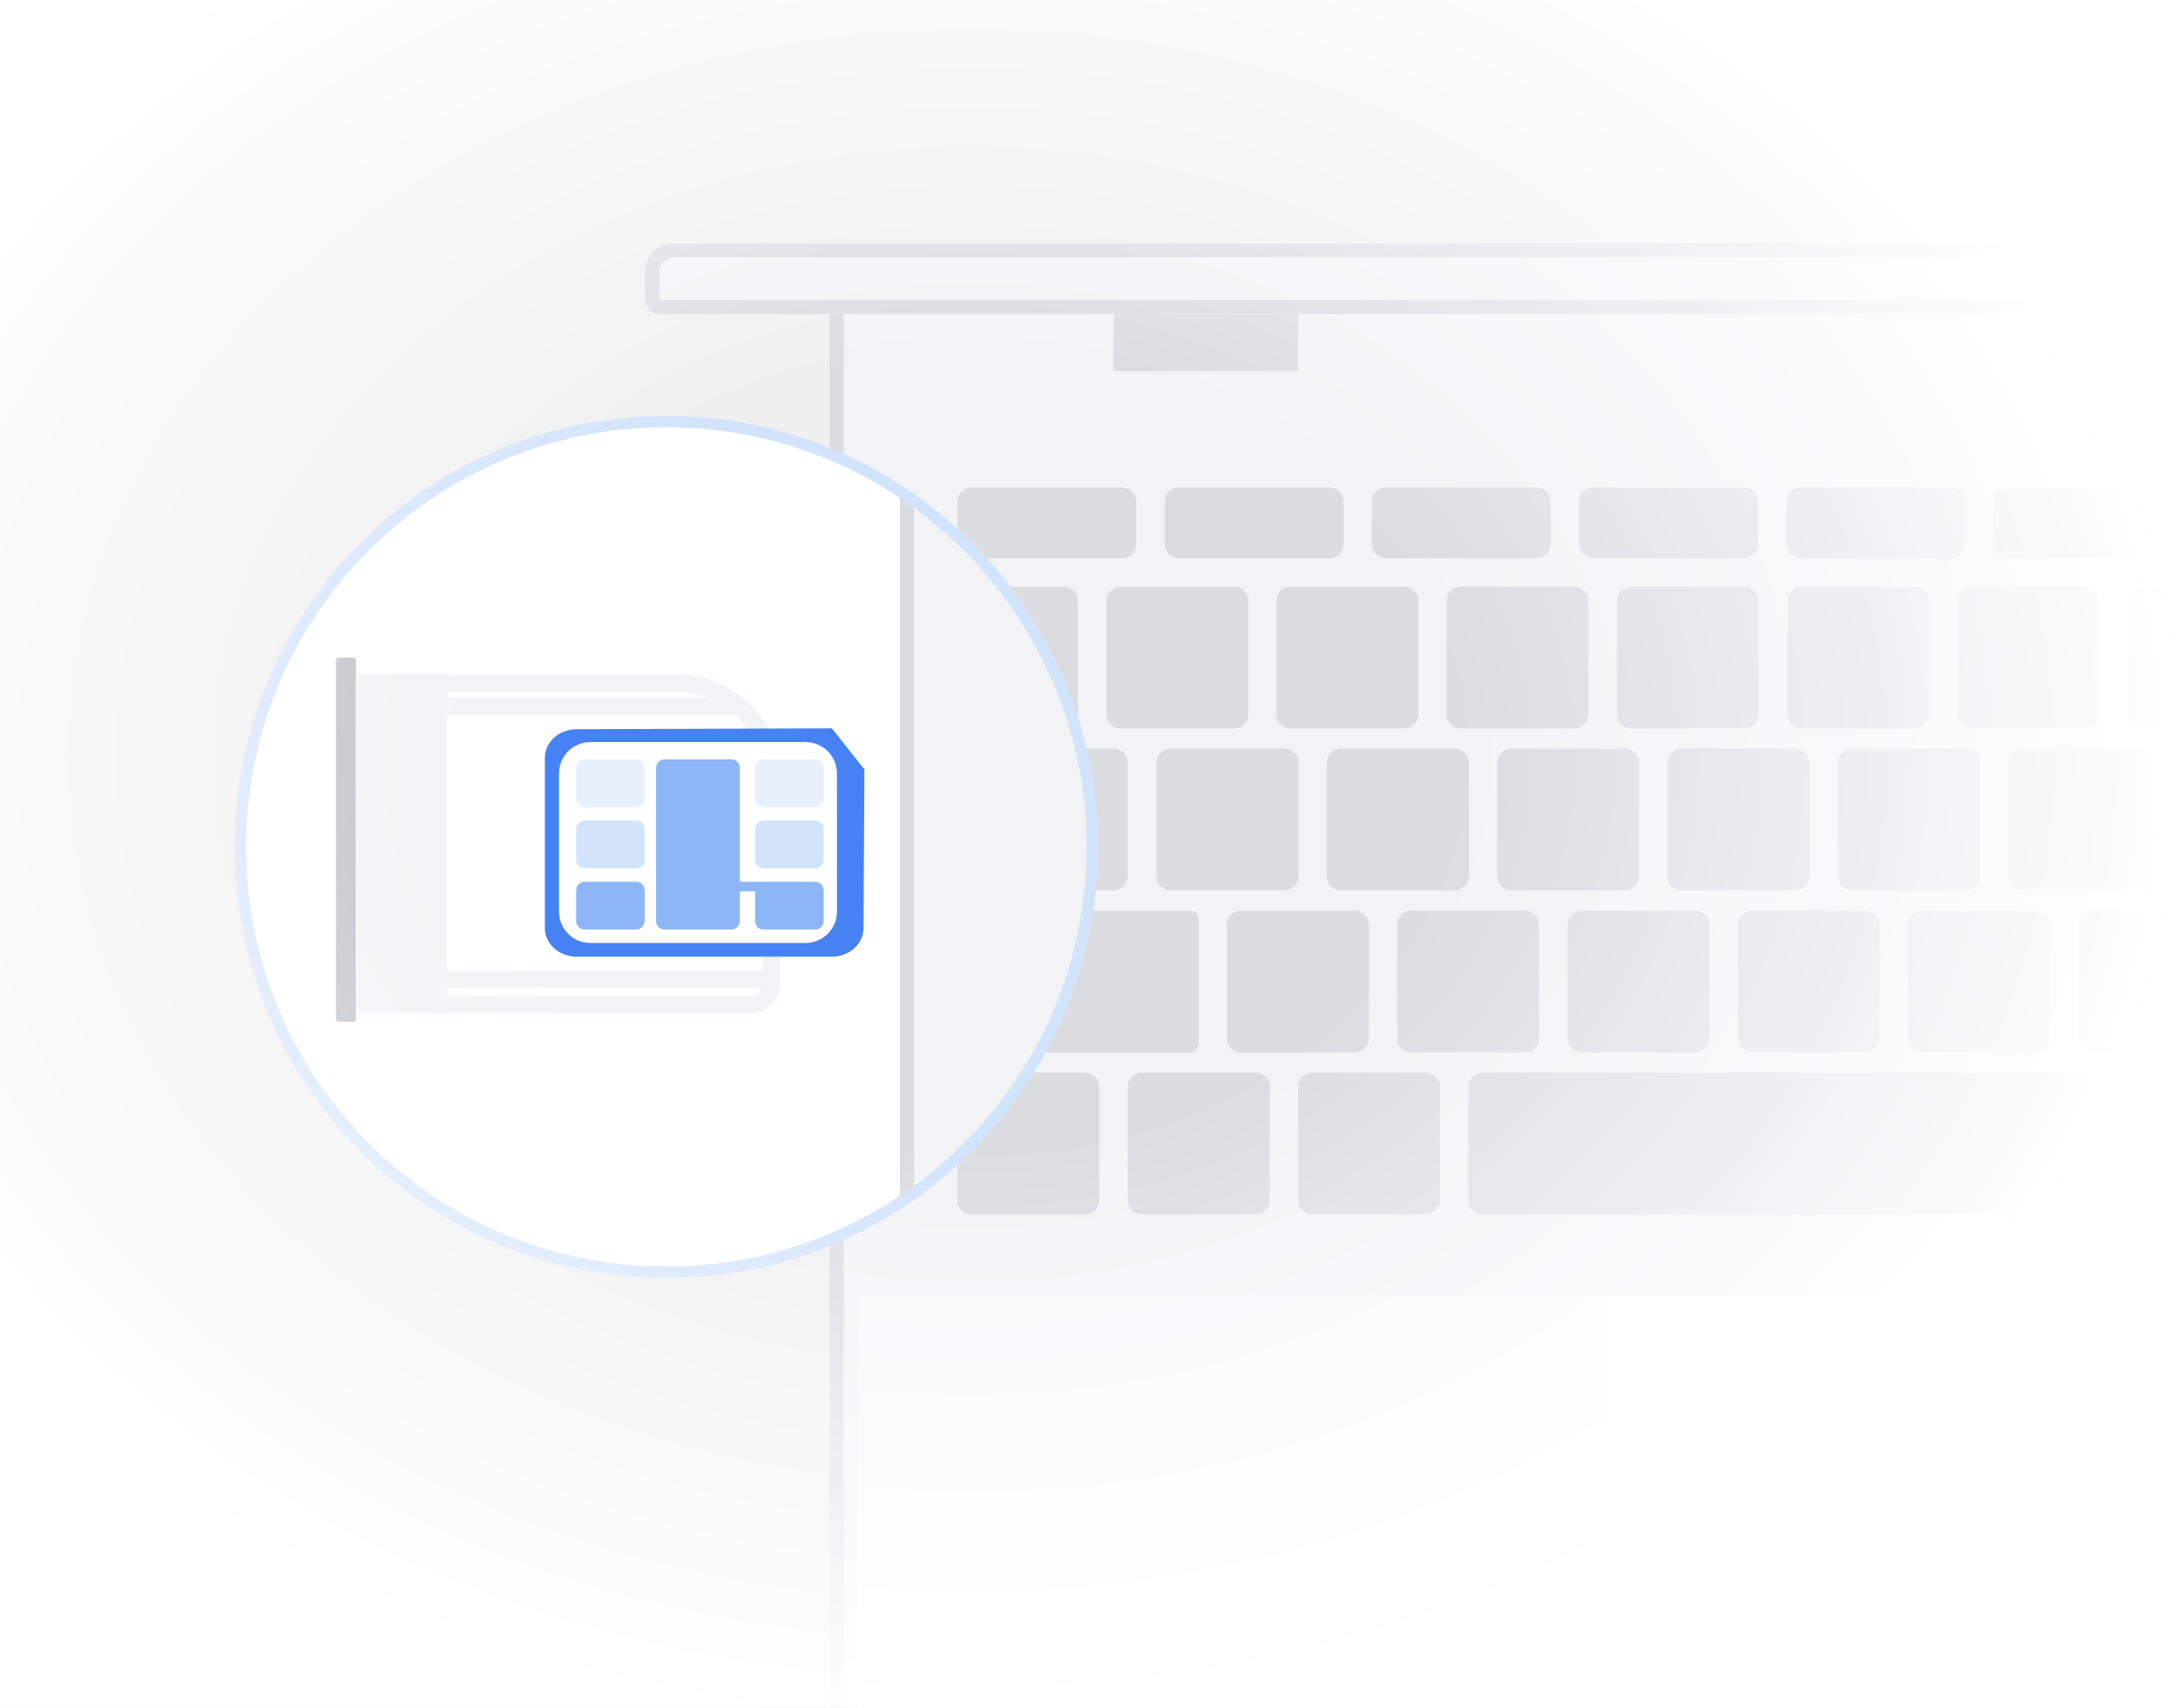
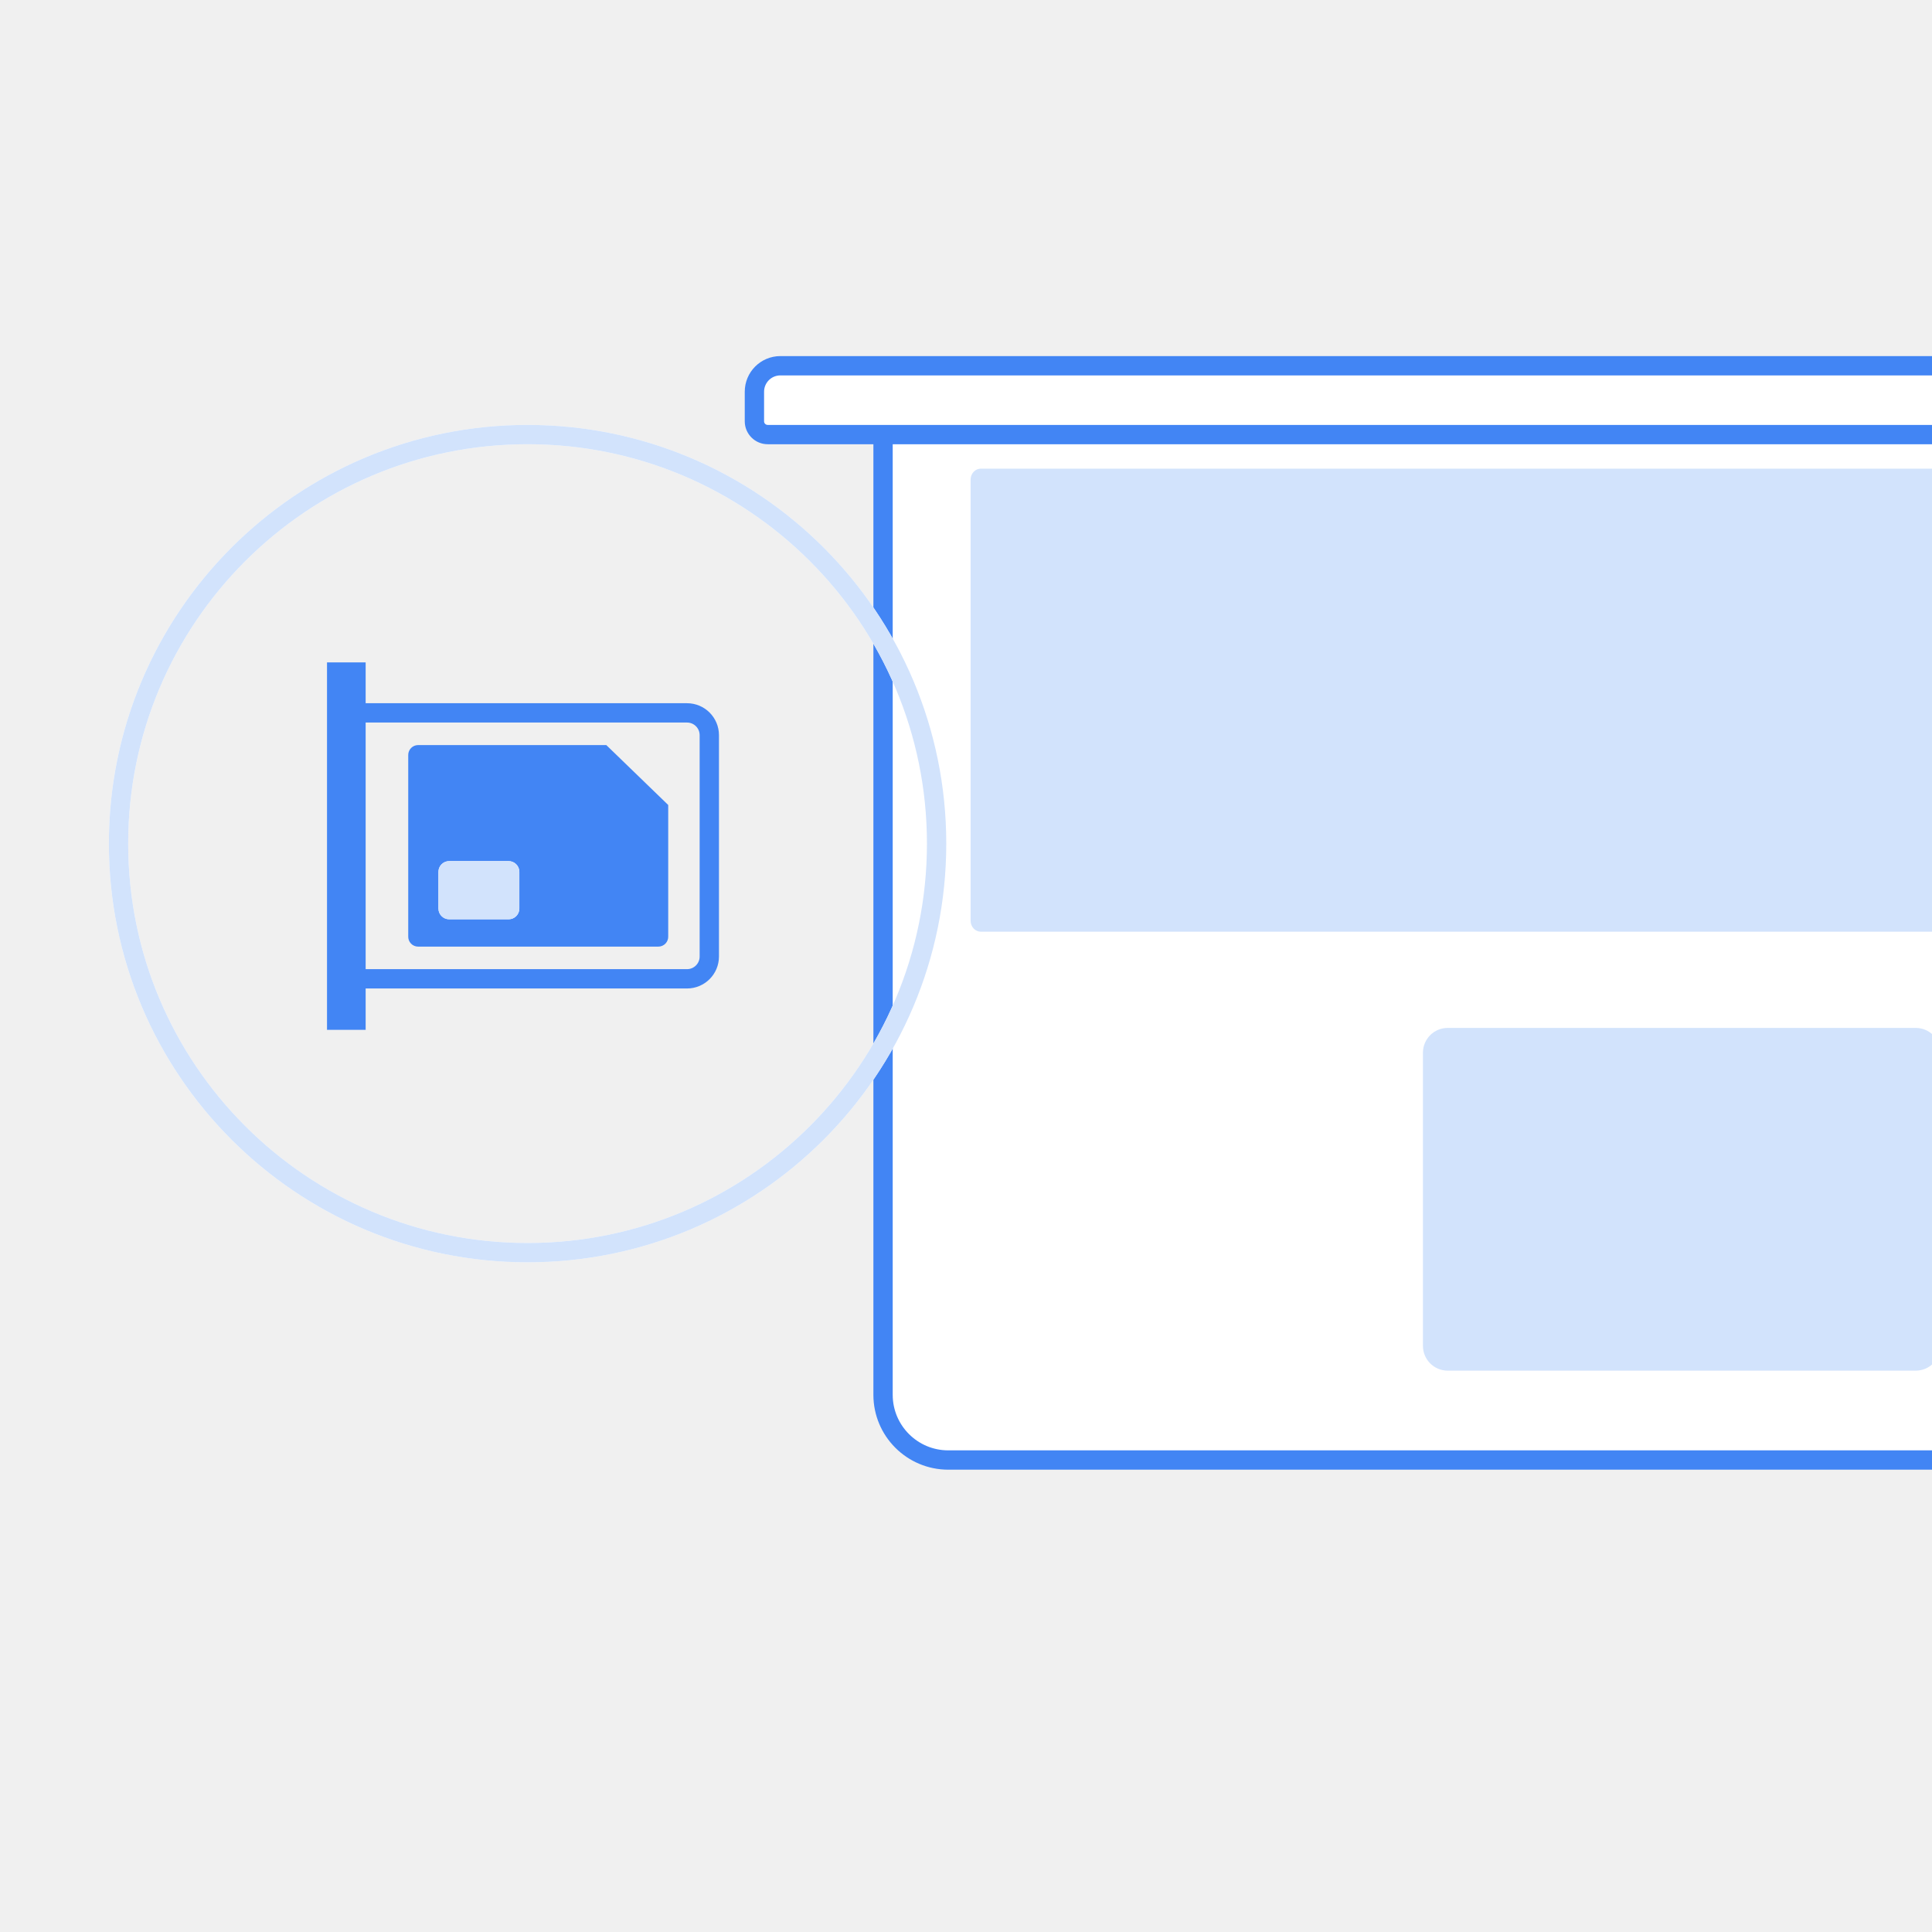
- <svg xmlns="http://www.w3.org/2000/svg" xmlns:xlink="http://www.w3.org/1999/xlink" width="765" height="600" viewBox="0 0 765 600">
+ <svg xmlns="http://www.w3.org/2000/svg" width="200" height="200" viewBox="0 0 200 200" fill="none">
+   <g clip-path="url(#clip0_21_24311)">
+     <path d="M250.017 151.141H98.165a6.753 6.753 0 0 1-6.752-6.752V40.862h165.419v103.465a6.764 6.764 0 0 1-1.978 4.837 6.748 6.748 0 0 1-4.837 1.977v0z" fill="#fff" stroke="#4285F4" stroke-width="2" stroke-linecap="round" stroke-linejoin="round" />
+     <path d="M149.866 141.888h48.45a2.562 2.562 0 0 0 2.563-2.563v-30.351a2.563 2.563 0 0 0-2.563-2.564h-48.45a2.563 2.563 0 0 0-2.563 2.564v30.351a2.562 2.562 0 0 0 2.563 2.563z" fill="#D2E3FC" />
+     <path d="M268.71 44.987H79.473a1.375 1.375 0 0 1-1.376-1.375V40.55a2.688 2.688 0 0 1 2.688-2.688h186.612a2.688 2.688 0 0 1 2.688 2.688v3.063a1.375 1.375 0 0 1-1.375 1.375v0z" fill="#fff" stroke="#4285F4" stroke-width="2" stroke-linecap="round" stroke-linejoin="round" />
+     <path d="M246.641 48.515h-145.1c-.587 0-1.063.505-1.063 1.127v45.68c0 .622.476 1.127 1.063 1.127h145.1c.587 0 1.063-.505 1.063-1.127v-45.68c0-.622-.476-1.127-1.063-1.127z" fill="#D2E3FC" />
+     <path d="M68.147 97.994H43.285a1.025 1.025 0 0 1-1.025-1.077V78.155a1.025 1.025 0 0 1 1.025-1.025h19.48l6.408 6.202v13.585a1.024 1.024 0 0 1-1.026 1.077z" fill="#4285F4" />
+     <path d="M52.65 89.142H46.5c-.615 0-1.113.498-1.113 1.113v3.796c0 .614.498 1.113 1.113 1.113h6.15c.615 0 1.113-.499 1.113-1.113v-3.796c0-.615-.498-1.113-1.113-1.113z" fill="#fff" />
+     <path d="M52.65 89.142H46.5c-.615 0-1.113.498-1.113 1.113v3.796c0 .614.498 1.113 1.113 1.113h6.15c.615 0 1.113-.499 1.113-1.113v-3.796c0-.615-.498-1.113-1.113-1.113z" fill="#D2E3FC" />
+     <path d="M35.852 70.568v34.038" stroke="#4285F4" stroke-width="4" stroke-linecap="square" stroke-linejoin="round" />
+     <path d="M35.852 73.797H71.12a2.307 2.307 0 0 1 2.307 2.307V99.02a2.307 2.307 0 0 1-2.307 2.307H35.85" stroke="#4285F4" stroke-width="2" stroke-linejoin="round" />
+     <path d="M54.614 129.674c23.386 0 42.343-18.958 42.343-42.343 0-23.386-18.957-42.344-42.343-42.344-23.385 0-42.343 18.958-42.343 42.344 0 23.385 18.958 42.343 42.343 42.343z" stroke="#fff" stroke-width="2" stroke-linecap="round" stroke-linejoin="round" />
+     <path d="M54.614 129.674c23.386 0 42.343-18.958 42.343-42.343 0-23.386-18.957-42.344-42.343-42.344-23.385 0-42.343 18.958-42.343 42.344 0 23.385 18.958 42.343 42.343 42.343z" stroke="#D2E3FC" stroke-width="2" stroke-linecap="round" stroke-linejoin="round" />
+   </g>
  <defs>
-     <path id="a" d="M0 701h1208.616V.431H0z" />
-     <path d="M0 149.31c0 82.453 66.934 149.294 149.5 149.294 82.564 0 149.5-66.841 149.5-149.294C299 66.855 232.064.016 149.5.016 66.934.016 0 66.856 0 149.31z" id="c" />
-     <path d="M0 149.31c0 82.453 66.934 149.294 149.5 149.294 82.564 0 149.5-66.841 149.5-149.294C299 66.855 232.064.016 149.5.016 66.934.016 0 66.856 0 149.31z" id="e" />
-     <radialGradient cx="44.652%" cy="44.352%" fx="44.652%" fy="44.352%" r="70.569%" gradientTransform="matrix(.78431 0 0 .80737 .096 .085)" id="g">
-       <stop stop-color="#FFF" stop-opacity="0" offset="0%" />
-       <stop stop-color="#FFF" stop-opacity="0" offset="40.031%" />
-       <stop stop-color="#FFF" offset="100%" />
-     </radialGradient>
+     <clipPath id="clip0_21_24311">
+       <path fill="#fff" d="M0 0h200v200H0z" />
+     </clipPath>
  </defs>
-   <g fill="none" fill-rule="evenodd">
-     <g transform="translate(82 85)">
-       <path d="M234.321 550.883c-12.371 0-22.435-10.058-22.435-22.417v-510.6h802.677v510.6c0 12.36-10.064 22.417-22.435 22.417H234.32z" fill="#F1F3F4" />
-       <path d="M1017.055 15.375H209.394v513.091c0 13.756 11.162 24.908 24.927 24.908h757.807c13.765 0 24.927-11.152 24.927-24.908V15.376zm-4.985 4.982v508.11c0 10.986-8.947 19.925-19.942 19.925H234.32c-10.995 0-19.942-8.94-19.942-19.926V20.356h797.69z" fill="#DADCE0" />
-       <path d="M219.365 370.305h787.72v158.161c0 8.254-6.699 14.945-14.957 14.945H234.32c-8.258 0-14.956-6.69-14.956-14.945V370.305z" fill="#F8F9FA" />
-       <mask id="b" fill="#fff">
-         <use xlink:href="#a" />
-       </mask>
-       <path fill="#FFF" mask="url(#b)" d="M482.354 543.411h261.742V370.305H482.354z" />
-       <path d="M149.567 22.847a2.494 2.494 0 0 1-2.493-2.49v-9.963c0-4.12 3.355-7.473 7.478-7.473h917.345c4.123 0 7.478 3.353 7.478 7.473v9.963a2.494 2.494 0 0 1-2.493 2.49H149.567z" fill="#F1F3F4" mask="url(#b)" />
-       <path d="M1071.897.43H154.552c-5.506 0-9.97 4.462-9.97 9.964v9.963a4.985 4.985 0 0 0 4.985 4.981h927.315a4.985 4.985 0 0 0 4.986-4.981v-9.963c0-5.502-4.465-9.963-9.971-9.963m0 4.981a4.989 4.989 0 0 1 4.985 4.982v9.963H149.567v-9.963a4.989 4.989 0 0 1 4.985-4.982h917.345M299.153 341.661H259.27c-2.745 0-4.986-2.241-4.986-4.981v-39.852c0-2.74 2.241-4.981 4.986-4.981h39.884c2.743 0 4.986 2.241 4.986 4.981v39.852c0 2.74-2.243 4.981-4.986 4.981m-41.67-106.739h78.324a3.218 3.218 0 0 1 3.21 3.208v43.399a3.218 3.218 0 0 1-3.21 3.208h-78.324a3.218 3.218 0 0 1-3.21-3.208V238.13a3.218 3.218 0 0 1 3.21-3.208M358.98 341.661h-39.884c-2.745 0-4.986-2.241-4.986-4.981v-39.852c0-2.74 2.241-4.981 4.986-4.981h39.884c2.742 0 4.986 2.241 4.986 4.981v39.852c0 2.74-2.244 4.981-4.986 4.981m59.827 0h-39.884c-2.745 0-4.986-2.241-4.986-4.981v-39.852c0-2.74 2.241-4.981 4.986-4.981h39.884c2.742 0 4.986 2.241 4.986 4.981v39.852c0 2.74-2.244 4.981-4.986 4.981m234.249-106.739h39.884c2.742 0 4.986 2.242 4.986 4.982v39.851c0 2.74-2.244 4.982-4.986 4.982h-39.884c-2.745 0-4.986-2.242-4.986-4.982v-39.851c0-2.74 2.241-4.982 4.986-4.982m-59.827 0h39.884c2.742 0 4.986 2.242 4.986 4.982v39.851c0 2.74-2.244 4.982-4.986 4.982H593.23c-2.745 0-4.986-2.242-4.986-4.982v-39.851c0-2.74 2.241-4.982 4.986-4.982m-59.828 0h39.885c2.742 0 4.985 2.242 4.985 4.982v39.851c0 2.74-2.243 4.982-4.985 4.982h-39.885c-2.744 0-4.985-2.242-4.985-4.982v-39.851c0-2.74 2.24-4.982 4.985-4.982m-59.827 0h39.885c2.742 0 4.985 2.242 4.985 4.982v39.851c0 2.74-2.243 4.982-4.985 4.982h-39.885c-2.744 0-4.985-2.242-4.985-4.982v-39.851c0-2.74 2.24-4.982 4.985-4.982m-59.827 0h39.885c2.742 0 4.986 2.242 4.986 4.982v39.851c0 2.74-2.244 4.982-4.986 4.982h-39.885c-2.744 0-4.985-2.242-4.985-4.982v-39.851c0-2.74 2.24-4.982 4.985-4.982m-59.826 0h39.884c2.742 0 4.986 2.242 4.986 4.982v39.851c0 2.74-2.244 4.982-4.986 4.982h-39.884c-2.745 0-4.986-2.242-4.986-4.982v-39.851c0-2.74 2.241-4.982 4.986-4.982m-94.663-56.923h49.856c2.742 0 4.985 2.242 4.985 4.981v39.852c0 2.74-2.243 4.982-4.985 4.982h-49.856c-2.745 0-4.986-2.242-4.986-4.982V182.98c0-2.74 2.241-4.981 4.986-4.981m369.076 0h39.884c2.742 0 4.986 2.242 4.986 4.981v39.852c0 2.74-2.244 4.982-4.986 4.982h-39.884c-2.742 0-4.986-2.242-4.986-4.982V182.98c0-2.74 2.244-4.981 4.986-4.981m-59.827 0h39.884c2.743 0 4.986 2.242 4.986 4.981v39.852c0 2.74-2.243 4.982-4.986 4.982h-39.884c-2.742 0-4.986-2.242-4.986-4.982V182.98c0-2.74 2.244-4.981 4.986-4.981m-59.827 0h39.885c2.742 0 4.985 2.242 4.985 4.981v39.852c0 2.74-2.243 4.982-4.985 4.982H508.68c-2.742 0-4.985-2.242-4.985-4.982V182.98c0-2.74 2.243-4.981 4.985-4.981m-59.826 0h39.885c2.742 0 4.985 2.242 4.985 4.981v39.852c0 2.74-2.243 4.982-4.985 4.982h-39.885c-2.742 0-4.985-2.242-4.985-4.982V182.98c0-2.74 2.243-4.981 4.985-4.981m-59.826 0h39.884c2.742 0 4.986 2.242 4.986 4.981v39.852c0 2.74-2.244 4.982-4.986 4.982h-39.884c-2.743 0-4.986-2.242-4.986-4.982V182.98c0-2.74 2.243-4.981 4.986-4.981m-59.828 0h39.885c2.742 0 4.986 2.242 4.986 4.981v39.852c0 2.74-2.244 4.982-4.986 4.982h-39.884c-2.742 0-4.986-2.242-4.986-4.982V182.98c0-2.74 2.244-4.981 4.986-4.981m81.964-7.058h-39.884c-2.745 0-4.986-2.241-4.986-4.981v-39.852c0-2.74 2.241-4.981 4.986-4.981h39.884c2.743 0 4.986 2.241 4.986 4.981v39.852c0 2.74-2.243 4.981-4.986 4.981m59.827 0h-39.884c-2.745 0-4.986-2.241-4.986-4.981v-39.852c0-2.74 2.241-4.981 4.986-4.981h39.884c2.742 0 4.986 2.241 4.986 4.981v39.852c0 2.74-2.244 4.981-4.986 4.981m59.828 0h-39.885c-2.745 0-4.986-2.241-4.986-4.981v-39.852c0-2.74 2.241-4.981 4.986-4.981h39.884c2.742 0 4.986 2.241 4.986 4.981v39.852c0 2.74-2.244 4.981-4.986 4.981m59.827 0H550.76c-2.744 0-4.985-2.241-4.985-4.981v-39.852c0-2.74 2.24-4.981 4.985-4.981h39.885c2.742 0 4.985 2.241 4.985 4.981v39.852c0 2.74-2.243 4.981-4.985 4.981m59.828 0h-39.885c-2.744 0-4.985-2.241-4.985-4.981v-39.852c0-2.74 2.24-4.981 4.985-4.981h39.885c2.742 0 4.985 2.241 4.985 4.981v39.852c0 2.74-2.243 4.981-4.985 4.981m59.827 0h-39.885c-2.745 0-4.986-2.241-4.986-4.981v-39.852c0-2.74 2.241-4.981 4.986-4.981h39.884c2.743 0 4.986 2.241 4.986 4.981v39.852c0 2.74-2.243 4.981-4.986 4.981m-398.692-49.814h39.885c2.742 0 4.986 2.241 4.986 4.981v39.852c0 2.74-2.244 4.981-4.986 4.981h-39.885c-2.744 0-4.985-2.241-4.985-4.981v-39.852c0-2.74 2.24-4.981 4.985-4.981m-52.348-34.871h52.847c2.742 0 4.986 2.242 4.986 4.982v14.944c0 2.74-2.244 4.982-4.986 4.982h-52.847c-2.745 0-4.986-2.242-4.986-4.982V91.238c0-2.74 2.241-4.982 4.986-4.982m0 34.871h32.406c2.742 0 4.986 2.241 4.986 4.981v39.852c0 2.74-2.244 4.981-4.986 4.981H259.26c-2.745 0-4.986-2.241-4.986-4.981v-39.852c0-2.74 2.241-4.981 4.986-4.981m528.5 220.534H438.69c-2.742 0-4.986-2.241-4.986-4.981v-39.852c0-2.74 2.244-4.981 4.986-4.981h349.07c2.742 0 4.985 2.241 4.985 4.981v39.852c0 2.74-2.243 4.981-4.985 4.981M332.046 86.256h52.848c2.742 0 4.985 2.242 4.985 4.982v14.944c0 2.74-2.243 4.982-4.985 4.982h-52.848c-2.742 0-4.985-2.242-4.985-4.982V91.238c0-2.74 2.243-4.982 4.985-4.982m72.79 0h52.845c2.744 0 4.985 2.242 4.985 4.982v14.944c0 2.74-2.24 4.982-4.985 4.982h-52.845c-2.744 0-4.985-2.242-4.985-4.982V91.238c0-2.74 2.24-4.982 4.985-4.982m72.788 0h52.847c2.742 0 4.985 2.242 4.985 4.982v14.944c0 2.74-2.243 4.982-4.985 4.982h-52.847c-2.743 0-4.986-2.242-4.986-4.982V91.238c0-2.74 2.243-4.982 4.986-4.982m72.786 0h52.848c2.744 0 4.985 2.242 4.985 4.982v14.944c0 2.74-2.24 4.982-4.985 4.982H550.41c-2.742 0-4.986-2.242-4.986-4.982V91.238c0-2.74 2.244-4.982 4.986-4.982m72.79 0h52.848c2.742 0 4.985 2.242 4.985 4.982v14.944c0 2.74-2.243 4.982-4.985 4.982H623.2c-2.745 0-4.986-2.242-4.986-4.982V91.238c0-2.74 2.241-4.982 4.986-4.982m-314.095-50.8h64.813v-9.963h-64.813zm0 9.964h64.813v-9.964h-64.813z" fill="#DADCE0" mask="url(#b)" />
-       <path d="M301.627 212.42c0 82.536-66.964 149.444-149.567 149.444-82.604 0-149.567-66.908-149.567-149.444 0-82.535 66.963-149.444 149.567-149.444 82.603 0 149.567 66.909 149.567 149.444" fill="#FFF" mask="url(#b)" />
-     </g>
-     <g transform="translate(85 148)">
-       <mask id="d" fill="#fff">
-         <use xlink:href="#c" />
-       </mask>
-       <path d="M258.751 634.912c-13.89 0-25.193-11.286-25.193-25.158V-8.896h969.535v618.65c0 13.872-11.302 25.158-25.193 25.158H258.75z" fill="#F1F3F4" mask="url(#d)" />
-     </g>
-     <g transform="translate(85 148)">
-       <mask id="f" fill="#fff">
-         <use xlink:href="#e" />
-       </mask>
-       <path d="M1205.584-11.384H231.066v621.136c0 15.27 12.394 27.65 27.685 27.65H1177.9c15.288 0 27.684-12.38 27.684-27.65V-11.384zm-4.983 4.977v616.159c0 12.5-10.186 22.673-22.701 22.673H258.75c-12.518 0-22.701-10.172-22.701-22.673V-6.408H1200.6z" fill="#DADCE0" mask="url(#f)" />
-     </g>
-     <path d="M383.634 297.543c0 82.54-66.979 149.45-149.601 149.45-82.623 0-149.602-66.91-149.602-149.45 0-82.539 66.98-149.45 149.602-149.45s149.601 66.911 149.601 149.45z" stroke="#D2E3FC" stroke-width="4" />
-     <g transform="matrix(-1 0 0 1 305 231)">
-       <path d="M176.578 6H66.974C47.106 6 31 22.104 31 41.969v72.61C31 120.334 35.666 125 41.422 125h135.156c5.756 0 10.422-4.666 10.422-10.42V16.42C187 10.667 182.334 6 176.578 6zM66.974 12.05h109.604a4.37 4.37 0 0 1 4.37 4.37v98.16a4.37 4.37 0 0 1-4.37 4.37H41.422a4.37 4.37 0 0 1-4.37-4.37V41.968c0-16.523 13.396-29.918 29.922-29.918z" fill="#F1F3F4" fill-rule="nonzero" />
-       <g transform="translate(0 24)">
-         <g fill="#4682F4" fill-rule="nonzero">
-           <path d="M1.695 71.126l-.318-55.82L12.824.882l89.606.3c6.156 0 11.193 4.497 11.193 9.992v59.952c0 5.496-5.037 9.992-11.193 9.992H12.888c-6.156 0-11.193-4.496-11.193-9.992z" />
-           <path d="M76.945 63.4H15.78V17.931h42.7l18.464 18.3z" />
-         </g>
-         <path d="M108.65 16.713v48.574c0 6.075-4.924 11-11 11H22.03c-6.076 0-11-4.925-11-11V16.713c0-6.075 4.924-11 11-11h75.62c6.076 0 11 4.925 11 11z" fill="#FFF" fill-rule="nonzero" />
-         <rect fill="#E8F0FE" x="15.71" y="11.762" width="24.071" height="16.803" rx="3" />
-         <rect fill="#E8F0FE" x="78.562" y="11.762" width="24.071" height="16.803" rx="3" />
-         <rect fill="#D2E3FC" x="15.71" y="33.27" width="24.071" height="16.803" rx="3" />
-         <rect fill="#D2E3FC" x="78.562" y="33.27" width="24.071" height="16.803" rx="3" />
-         <path d="M45.13 54.778V14.762a3 3 0 0 1 3-3h23.42a3 3 0 0 1 3 3v53.82a3 3 0 0 1-3 3H48.13a3 3 0 0 1-3-3V58.139h-5.349v10.443a3 3 0 0 1-3 3h-18.07a3 3 0 0 1-3-3V57.779a3 3 0 0 1 3-3h26.42z" fill="#8DB6F9" />
-         <rect fill="#8DB6F9" x="78.562" y="54.779" width="24.071" height="16.803" rx="3" />
-       </g>
-       <path fill="#F1F3F4" d="M46 14h138v6H46zm-12 96h150v6H34z" />
-       <rect fill="#BDC1C6" x="180" width="7" height="128" rx="1" />
-       <path fill="#F1F3F4" d="M148 6h32v119h-32z" />
-     </g>
-     <path fill="url(#g)" d="M0 0h765v600H0z" />
-   </g>
</svg>
